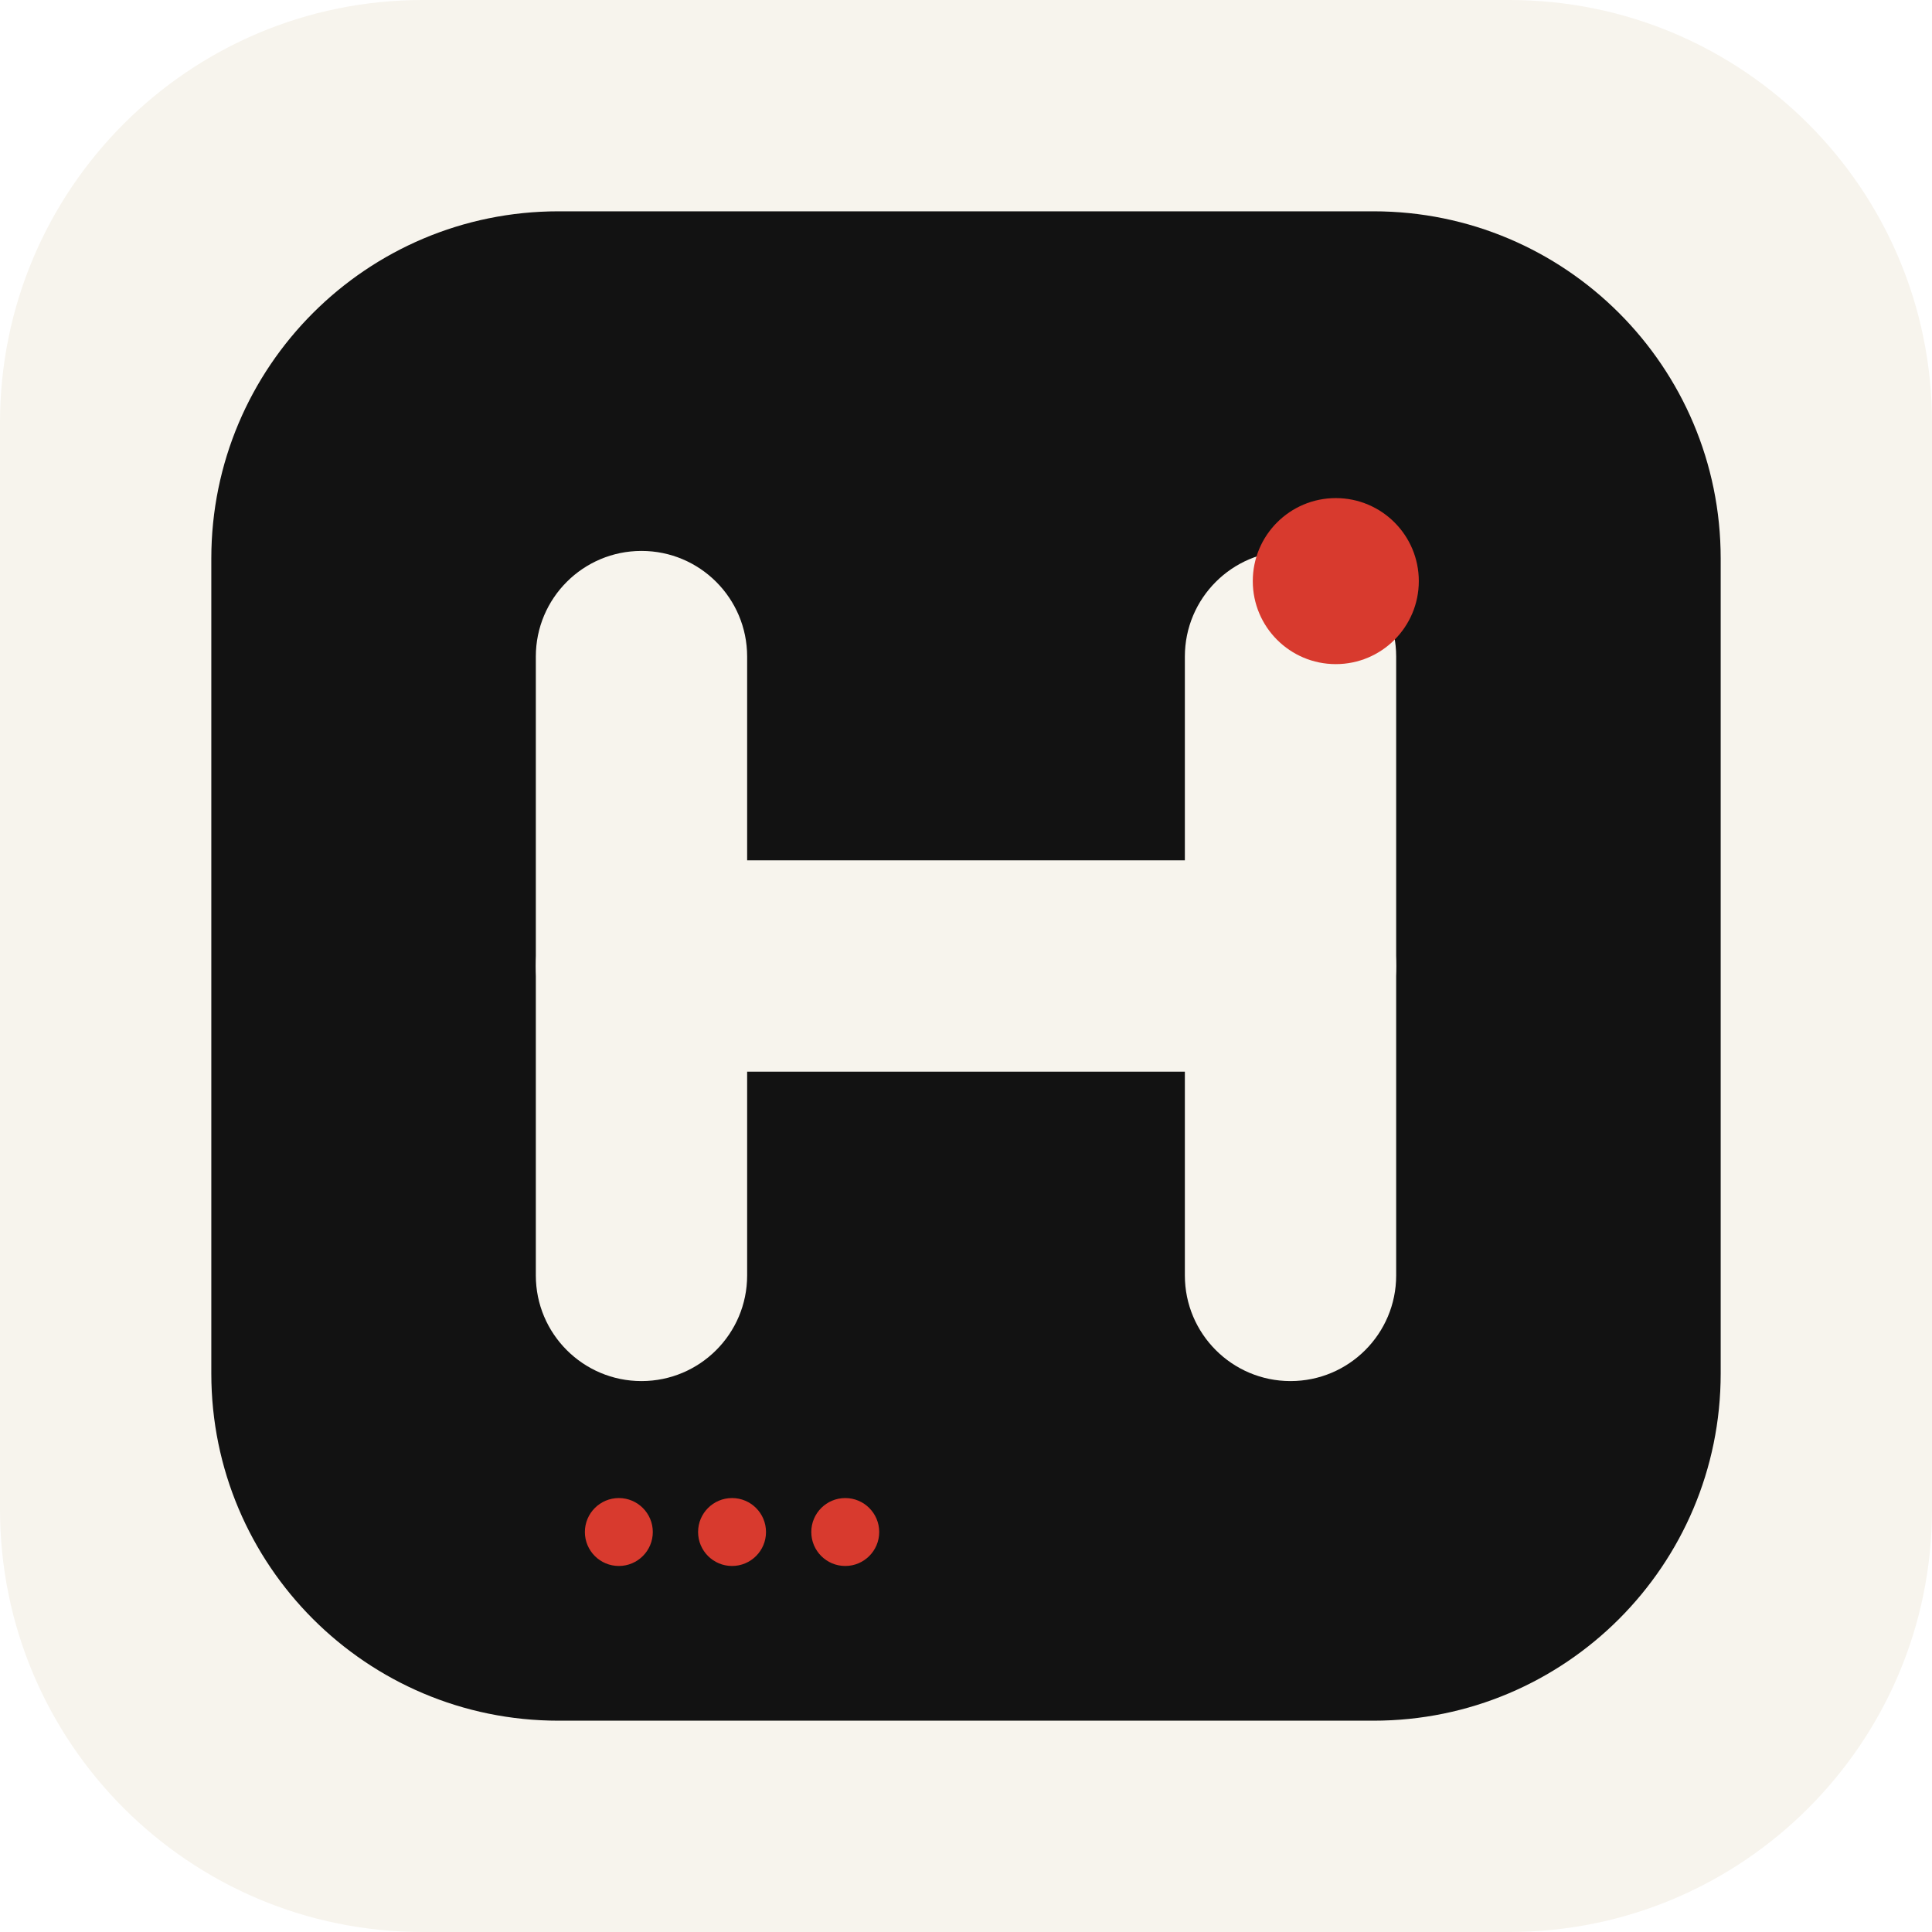
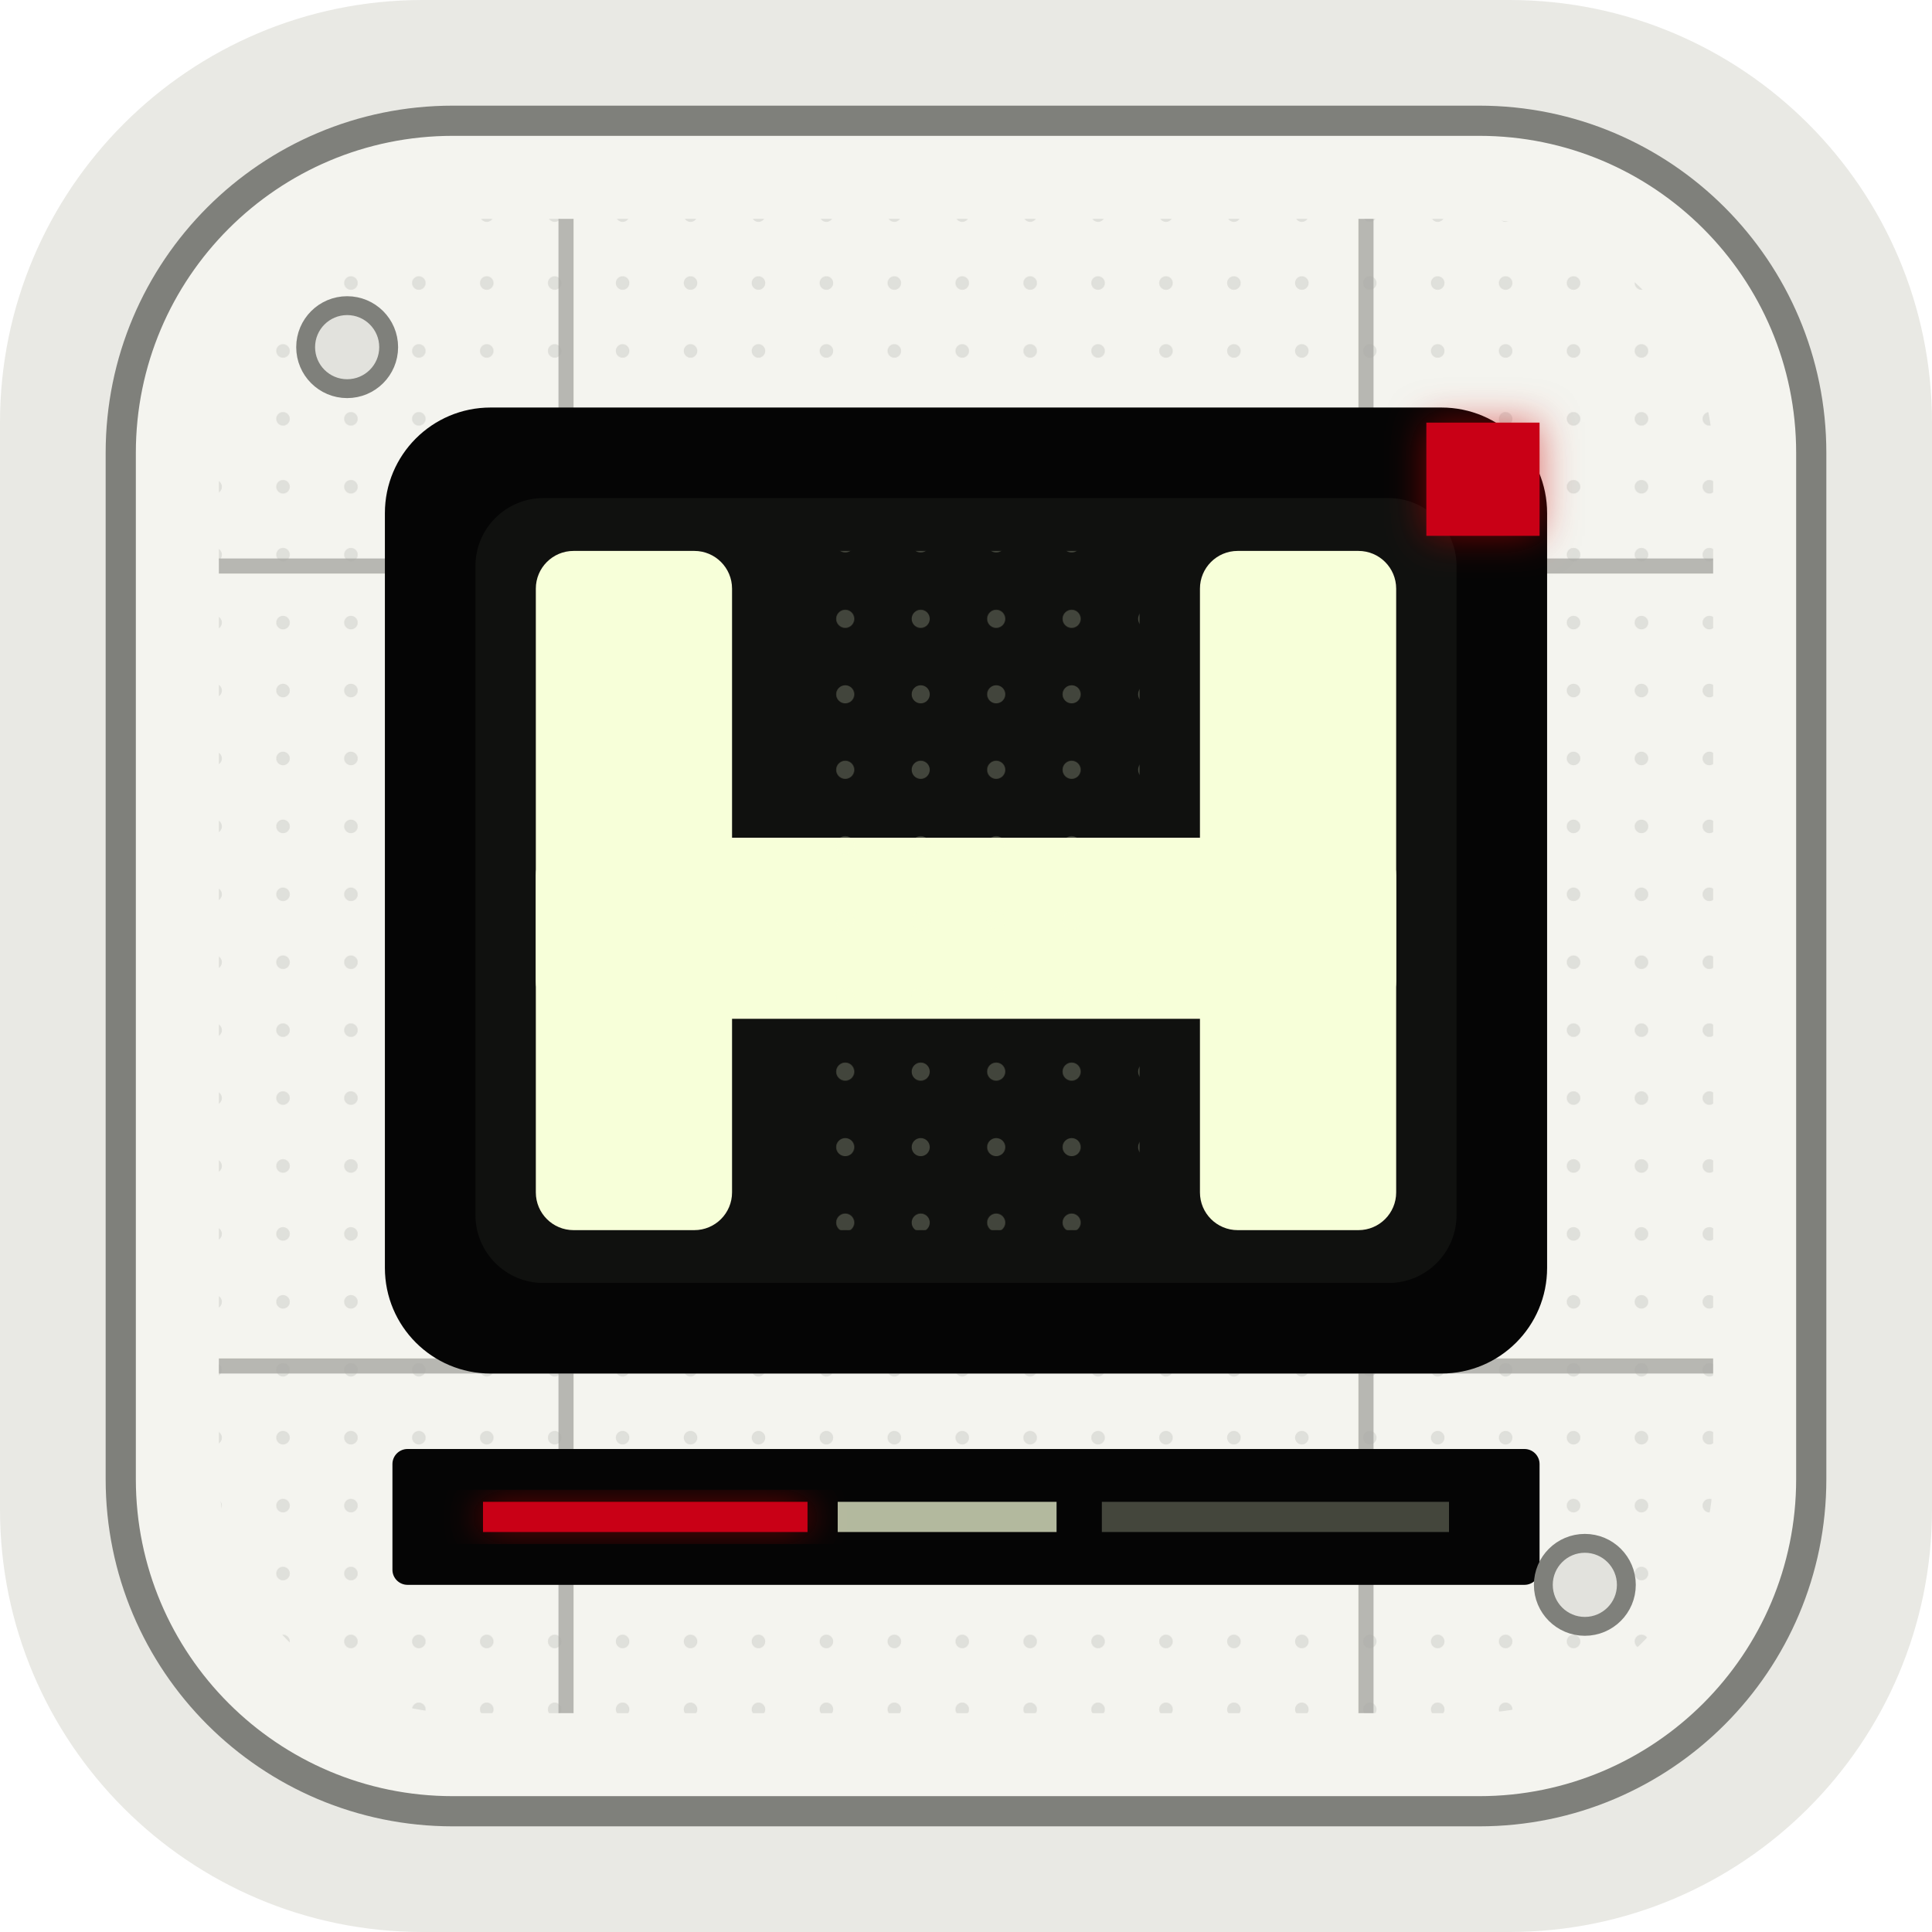
- <svg xmlns="http://www.w3.org/2000/svg" viewBox="0 0 512 512">
-   <rect width="512" height="512" rx="112" fill="#f7f4ed" />
-   <rect x="56" y="56" width="400" height="400" rx="92" fill="#121212" />
-   <rect x="142" y="146" width="56" height="220" rx="28" fill="#f7f4ed" />
-   <rect x="314" y="146" width="56" height="220" rx="28" fill="#f7f4ed" />
-   <rect x="142" y="228" width="228" height="56" rx="28" fill="#f7f4ed" />
-   <circle cx="354" cy="154" r="22" fill="#d83a2e" />
-   <circle cx="164" cy="406" r="9" fill="#d83a2e" />
-   <circle cx="194" cy="406" r="9" fill="#d83a2e" />
-   <circle cx="224" cy="406" r="9" fill="#d83a2e" />
+ <svg xmlns="http://www.w3.org/2000/svg" viewBox="0 0 512 512" role="img" aria-label="H.I.R.A">
+   <defs>
+     <pattern id="dot-grid" width="18" height="18" patternUnits="userSpaceOnUse">
+       <circle cx="3" cy="3" r="1.8" fill="#7f807b" opacity="0.34" />
+     </pattern>
+     <pattern id="led-grid" width="20" height="20" patternUnits="userSpaceOnUse">
+       <circle cx="4" cy="4" r="2.4" fill="#f7ffd9" opacity="0.22" />
+     </pattern>
+     <filter id="red-glow" x="-40%" y="-40%" width="180%" height="180%">
+       <feDropShadow dx="0" dy="0" stdDeviation="5" flood-color="#c90018" flood-opacity="0.56" />
+     </filter>
+   </defs>
+   <rect width="512" height="512" rx="112" fill="#e9e9e4" />
+   <rect x="32" y="32" width="448" height="448" rx="88" fill="#f4f4ef" stroke="#7f807b" stroke-width="8" />
+   <rect x="58" y="58" width="396" height="396" rx="64" fill="url(#dot-grid)" opacity="0.52" />
+   <path d="M58 150h396M58 362h396M150 58v396M362 58v396" stroke="#a9aaa5" stroke-width="4" opacity="0.82" />
+   <rect x="102" y="108" width="308" height="256" rx="28" fill="#050505" />
+   <rect x="126" y="132" width="260" height="208" rx="18" fill="#10110f" />
+   <rect x="142" y="146" width="52" height="180" rx="10" fill="#f7ffd9" />
+   <rect x="318" y="146" width="52" height="180" rx="10" fill="#f7ffd9" />
+   <rect x="142" y="222" width="228" height="48" rx="10" fill="#f7ffd9" />
+   <rect x="210" y="146" width="92" height="180" rx="8" fill="url(#led-grid)" />
+   <rect x="378" y="112" width="30" height="30" fill="#c90018" filter="url(#red-glow)" />
+   <rect x="104" y="384" width="304" height="36" rx="4" fill="#050505" />
+   <rect x="128" y="398" width="86" height="8" fill="#c90018" filter="url(#red-glow)" />
+   <rect x="222" y="398" width="58" height="8" fill="#f7ffd9" opacity="0.72" />
+   <rect x="292" y="398" width="92" height="8" fill="#f7ffd9" opacity="0.26" />
+   <circle cx="92" cy="92" r="11" fill="#e2e2dd" stroke="#7f807b" stroke-width="5" />
+   <circle cx="420" cy="420" r="11" fill="#e2e2dd" stroke="#7f807b" stroke-width="5" />
</svg>
